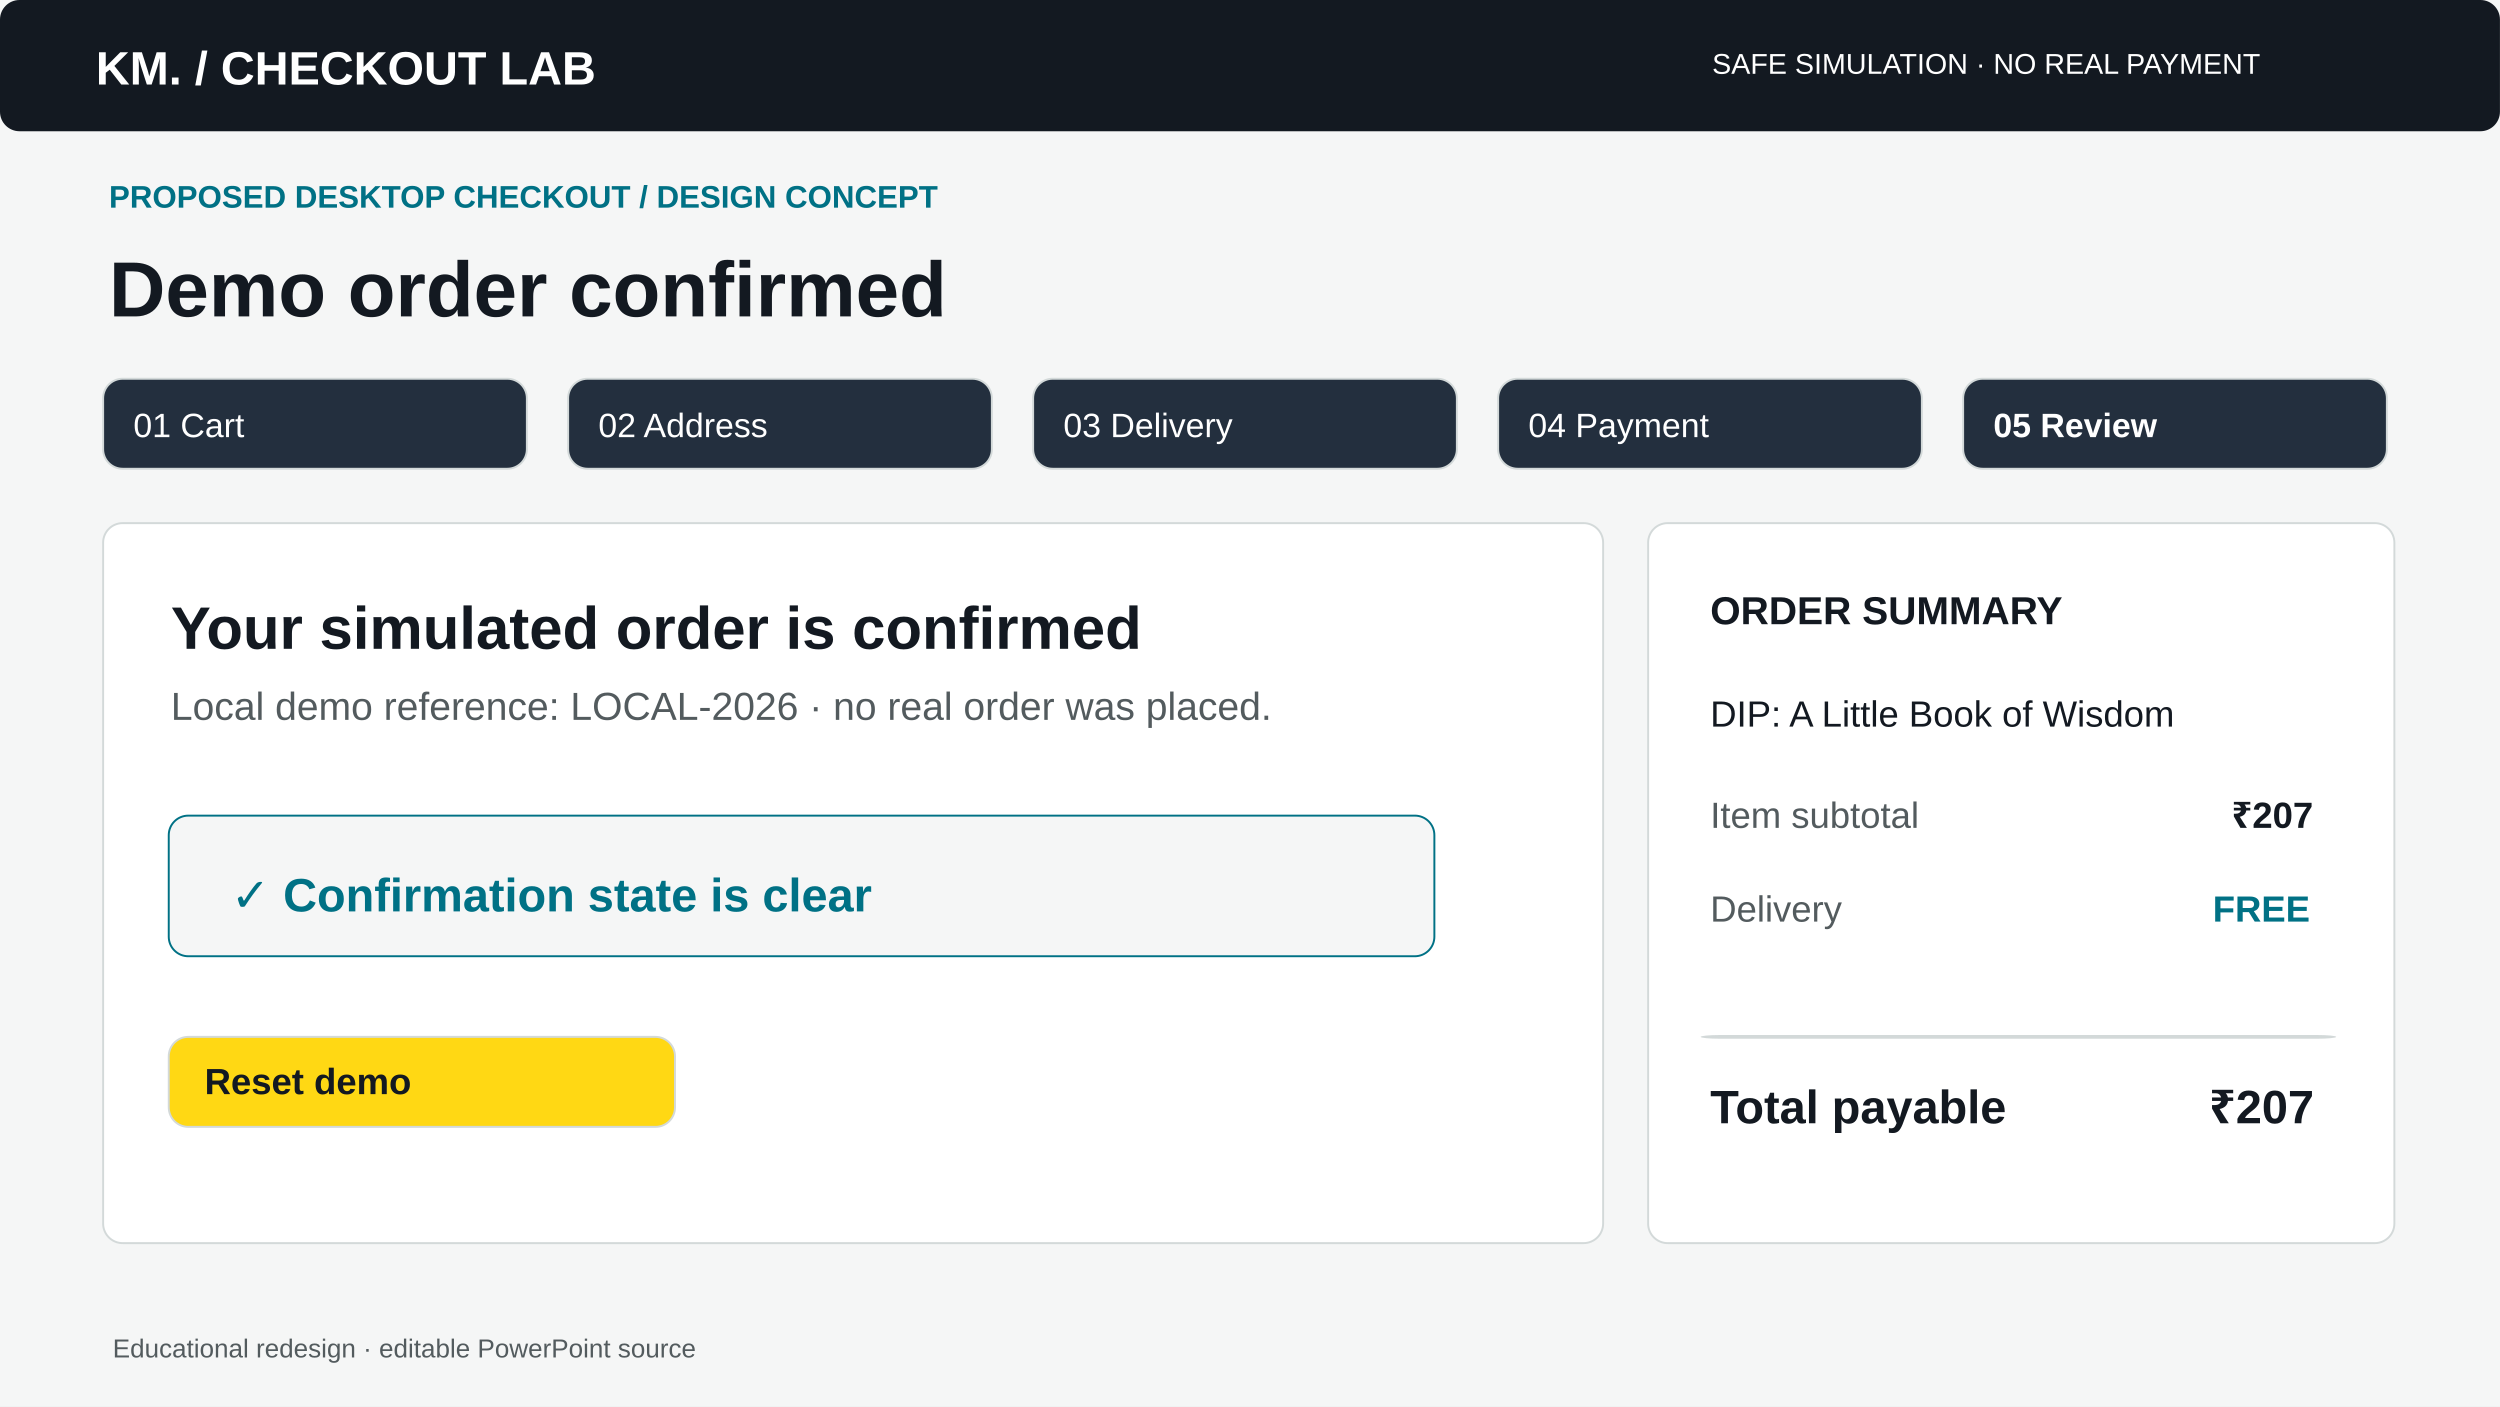
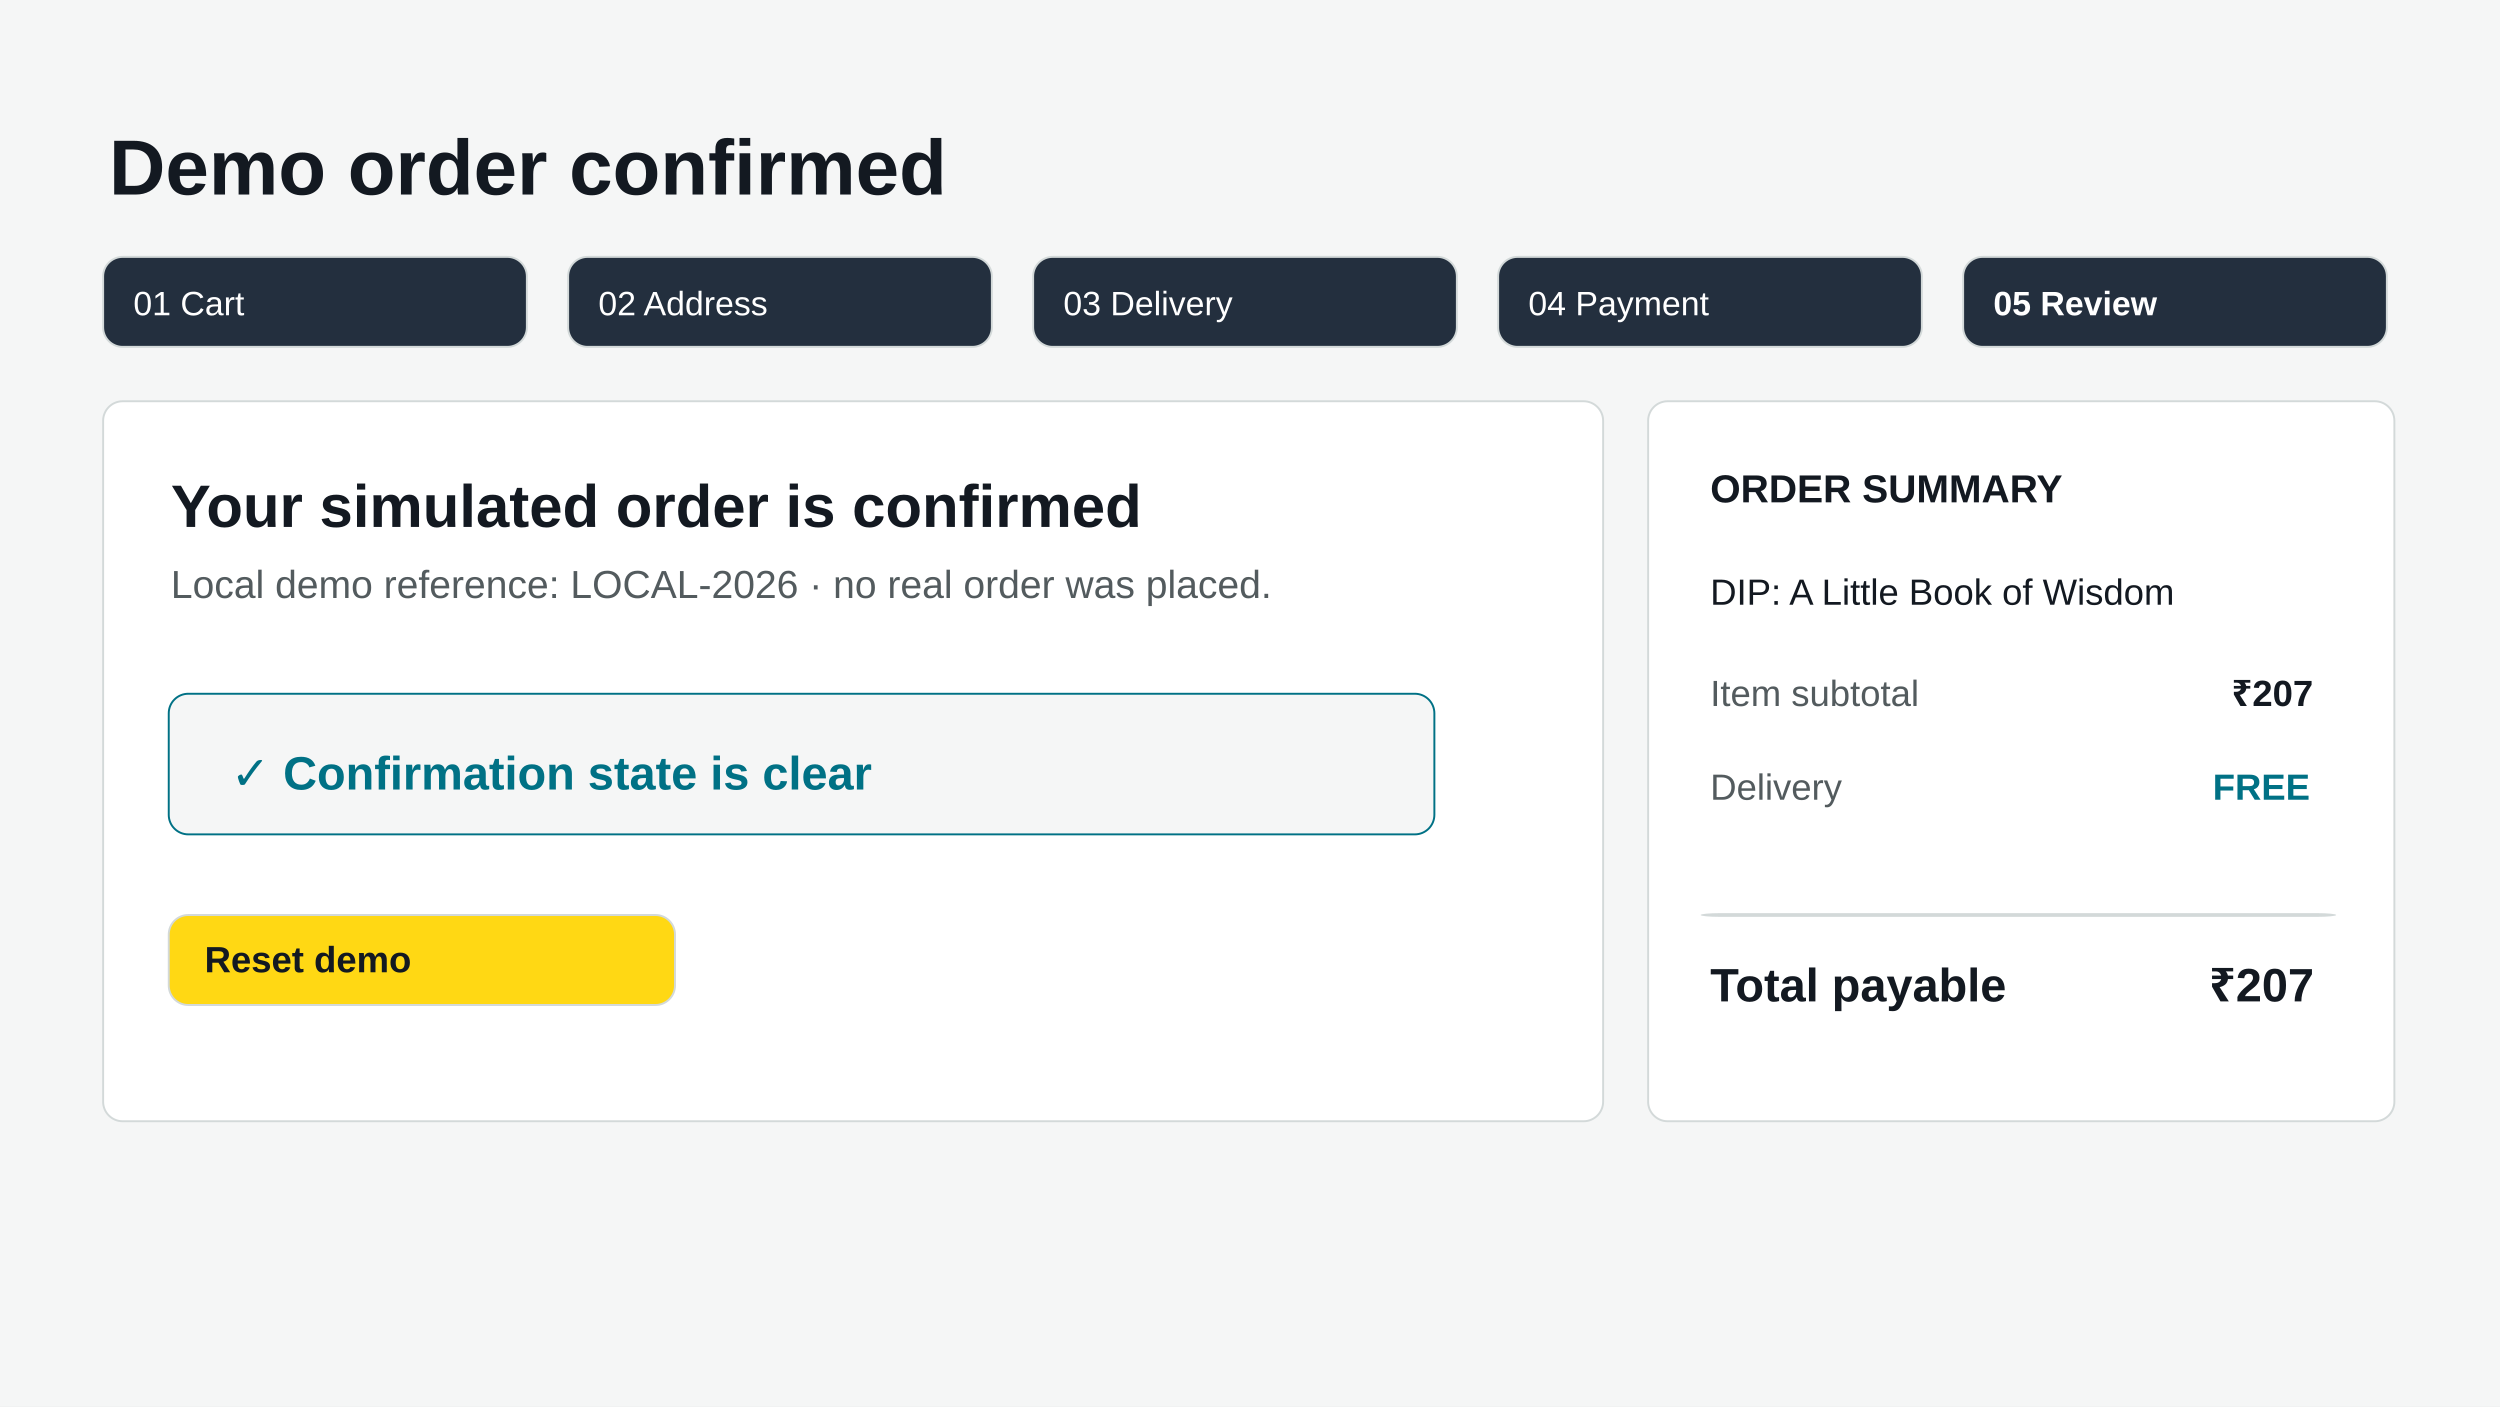
<svg xmlns="http://www.w3.org/2000/svg" width="1280" height="720" viewBox="0 0 1280 720">
  <rect width="1280" height="720" fill="#f5f6f6" />
-   <rect x="0.0" y="0.0" width="1279.97" height="67.2" rx="10" fill="#131921" stroke="none" />
-   <text x="49.08" y="43.28" fill="#FFFFFF" font-family="Arial, sans-serif" font-size="24.0" font-weight="700">KM.  /  CHECKOUT LAB</text>
-   <text x="876.6" y="37.79" fill="#FFFFFF" font-family="Arial, sans-serif" font-size="14.67" font-weight="400">SAFE SIMULATION  ·  NO REAL PAYMENT</text>
-   <text x="55.8" y="106.32" fill="#007185" font-family="Arial, sans-serif" font-size="16.0" font-weight="700">PROPOSED DESKTOP CHECKOUT  /  DESIGN CONCEPT</text>
-   <text x="55.8" y="162.0" fill="#131921" font-family="Arial, sans-serif" font-size="40.0" font-weight="700">Demo order confirmed</text>
-   <rect x="52.8" y="193.92" width="216.96" height="46.08" rx="10" fill="#232F3E" stroke="#D3D9D9" />
-   <text x="68.28" y="223.81" fill="#FFFFFF" font-family="Arial, sans-serif" font-size="17.33" font-weight="400">01  Cart</text>
-   <rect x="290.88" y="193.92" width="216.96" height="46.08" rx="10" fill="#232F3E" stroke="#D3D9D9" />
-   <text x="306.36" y="223.81" fill="#FFFFFF" font-family="Arial, sans-serif" font-size="17.33" font-weight="400">02  Address</text>
-   <rect x="528.96" y="193.92" width="216.96" height="46.08" rx="10" fill="#232F3E" stroke="#D3D9D9" />
-   <text x="544.44" y="223.81" fill="#FFFFFF" font-family="Arial, sans-serif" font-size="17.33" font-weight="400">03  Delivery</text>
-   <rect x="767.04" y="193.92" width="216.96" height="46.08" rx="10" fill="#232F3E" stroke="#D3D9D9" />
-   <text x="782.52" y="223.81" fill="#FFFFFF" font-family="Arial, sans-serif" font-size="17.33" font-weight="400">04  Payment</text>
-   <rect x="1005.12" y="193.92" width="216.96" height="46.08" rx="10" fill="#232F3E" stroke="#D3D9D9" />
-   <text x="1020.6" y="223.81" fill="#FFFFFF" font-family="Arial, sans-serif" font-size="17.33" font-weight="700">05  Review</text>
-   <rect x="52.8" y="267.84" width="768.0" height="368.64" rx="10" fill="#FFFFFF" stroke="#D3D9D9" />
-   <rect x="843.84" y="267.84" width="382.08" height="368.64" rx="10" fill="#FFFFFF" stroke="#D3D9D9" />
-   <text x="875.64" y="319.6" fill="#131921" font-family="Arial, sans-serif" font-size="20.0" font-weight="700">ORDER SUMMARY</text>
-   <text x="875.64" y="372.03" fill="#131921" font-family="Arial, sans-serif" font-size="18.67" font-weight="400">DIP: A Little Book of Wisdom</text>
-   <text x="875.64" y="423.87" fill="#535B5E" font-family="Arial, sans-serif" font-size="18.67" font-weight="400">Item subtotal</text>
-   <text x="1142.52" y="423.87" fill="#131921" font-family="Arial, sans-serif" font-size="18.67" font-weight="700">₹207</text>
-   <text x="875.64" y="471.87" fill="#535B5E" font-family="Arial, sans-serif" font-size="18.67" font-weight="400">Delivery</text>
-   <text x="1132.92" y="471.87" fill="#007185" font-family="Arial, sans-serif" font-size="18.67" font-weight="700">FREE</text>
-   <rect x="870.72" y="529.92" width="325.44" height="1.92" rx="10" fill="#D3D9D9" stroke="none" />
-   <text x="875.64" y="575.12" fill="#131921" font-family="Arial, sans-serif" font-size="24.0" font-weight="700">Total payable</text>
-   <text x="1131.0" y="575.12" fill="#131921" font-family="Arial, sans-serif" font-size="24.0" font-weight="700">₹207</text>
-   <text x="57.72" y="695.01" fill="#535B5E" font-family="Arial, sans-serif" font-size="13.33" font-weight="400">Educational redesign · editable PowerPoint source</text>
-   <text x="87.48" y="332.19" fill="#131921" font-family="Arial, sans-serif" font-size="30.67" font-weight="700">Your simulated order is confirmed</text>
-   <text x="87.48" y="368.56" fill="#535B5E" font-family="Arial, sans-serif" font-size="20.0" font-weight="400">Local demo reference: LOCAL-2026 · no real order was placed.</text>
-   <rect x="86.4" y="417.6" width="648.0" height="72.0" rx="10" fill="#F5F6F6" stroke="#007185" />
-   <text x="118.2" y="466.64" fill="#007185" font-family="Arial, sans-serif" font-size="24.0" font-weight="700">✓  Confirmation state is clear</text>
-   <rect x="86.4" y="530.88" width="259.2" height="46.08" rx="10" fill="#FFD814" stroke="#D3D9D9" />
-   <text x="104.76" y="560.19" fill="#131921" font-family="Arial, sans-serif" font-size="18.67" font-weight="700">Reset demo</text>
+   <text x="55.8" y="99.6" fill="#131921" font-family="Arial, sans-serif" font-size="40.0" font-weight="700">Demo order confirmed</text>
+   <rect x="52.8" y="131.52" width="216.96" height="46.08" rx="10" fill="#232F3E" stroke="#D3D9D9" />
+   <text x="68.28" y="161.41" fill="#FFFFFF" font-family="Arial, sans-serif" font-size="17.33" font-weight="400">01  Cart</text>
+   <rect x="290.88" y="131.52" width="216.96" height="46.08" rx="10" fill="#232F3E" stroke="#D3D9D9" />
+   <text x="306.36" y="161.41" fill="#FFFFFF" font-family="Arial, sans-serif" font-size="17.33" font-weight="400">02  Address</text>
+   <rect x="528.96" y="131.52" width="216.96" height="46.08" rx="10" fill="#232F3E" stroke="#D3D9D9" />
+   <text x="544.44" y="161.41" fill="#FFFFFF" font-family="Arial, sans-serif" font-size="17.33" font-weight="400">03  Delivery</text>
+   <rect x="767.04" y="131.52" width="216.96" height="46.08" rx="10" fill="#232F3E" stroke="#D3D9D9" />
+   <text x="782.52" y="161.41" fill="#FFFFFF" font-family="Arial, sans-serif" font-size="17.33" font-weight="400">04  Payment</text>
+   <rect x="1005.12" y="131.52" width="216.96" height="46.08" rx="10" fill="#232F3E" stroke="#D3D9D9" />
+   <text x="1020.6" y="161.41" fill="#FFFFFF" font-family="Arial, sans-serif" font-size="17.33" font-weight="700">05  Review</text>
+   <rect x="52.8" y="205.44" width="768.0" height="368.64" rx="10" fill="#FFFFFF" stroke="#D3D9D9" />
+   <rect x="843.84" y="205.44" width="382.08" height="368.64" rx="10" fill="#FFFFFF" stroke="#D3D9D9" />
+   <text x="875.64" y="257.2" fill="#131921" font-family="Arial, sans-serif" font-size="20.0" font-weight="700">ORDER SUMMARY</text>
+   <text x="875.64" y="309.63" fill="#131921" font-family="Arial, sans-serif" font-size="18.67" font-weight="400">DIP: A Little Book of Wisdom</text>
+   <text x="875.64" y="361.47" fill="#535B5E" font-family="Arial, sans-serif" font-size="18.67" font-weight="400">Item subtotal</text>
+   <text x="1142.52" y="361.47" fill="#131921" font-family="Arial, sans-serif" font-size="18.67" font-weight="700">₹207</text>
+   <text x="875.64" y="409.47" fill="#535B5E" font-family="Arial, sans-serif" font-size="18.67" font-weight="400">Delivery</text>
+   <text x="1132.92" y="409.47" fill="#007185" font-family="Arial, sans-serif" font-size="18.67" font-weight="700">FREE</text>
+   <rect x="870.72" y="467.52" width="325.44" height="1.92" rx="10" fill="#D3D9D9" stroke="none" />
+   <text x="875.64" y="512.72" fill="#131921" font-family="Arial, sans-serif" font-size="24.0" font-weight="700">Total payable</text>
+   <text x="1131.0" y="512.72" fill="#131921" font-family="Arial, sans-serif" font-size="24.0" font-weight="700">₹207</text>
+   <text x="87.48" y="269.79" fill="#131921" font-family="Arial, sans-serif" font-size="30.67" font-weight="700">Your simulated order is confirmed</text>
+   <text x="87.48" y="306.16" fill="#535B5E" font-family="Arial, sans-serif" font-size="20.0" font-weight="400">Local demo reference: LOCAL-2026 · no real order was placed.</text>
+   <rect x="86.4" y="355.2" width="648.0" height="72.0" rx="10" fill="#F5F6F6" stroke="#007185" />
+   <text x="118.2" y="404.24" fill="#007185" font-family="Arial, sans-serif" font-size="24.0" font-weight="700">✓  Confirmation state is clear</text>
+   <rect x="86.4" y="468.48" width="259.2" height="46.08" rx="10" fill="#FFD814" stroke="#D3D9D9" />
+   <text x="104.76" y="497.79" fill="#131921" font-family="Arial, sans-serif" font-size="18.67" font-weight="700">Reset demo</text>
</svg>
